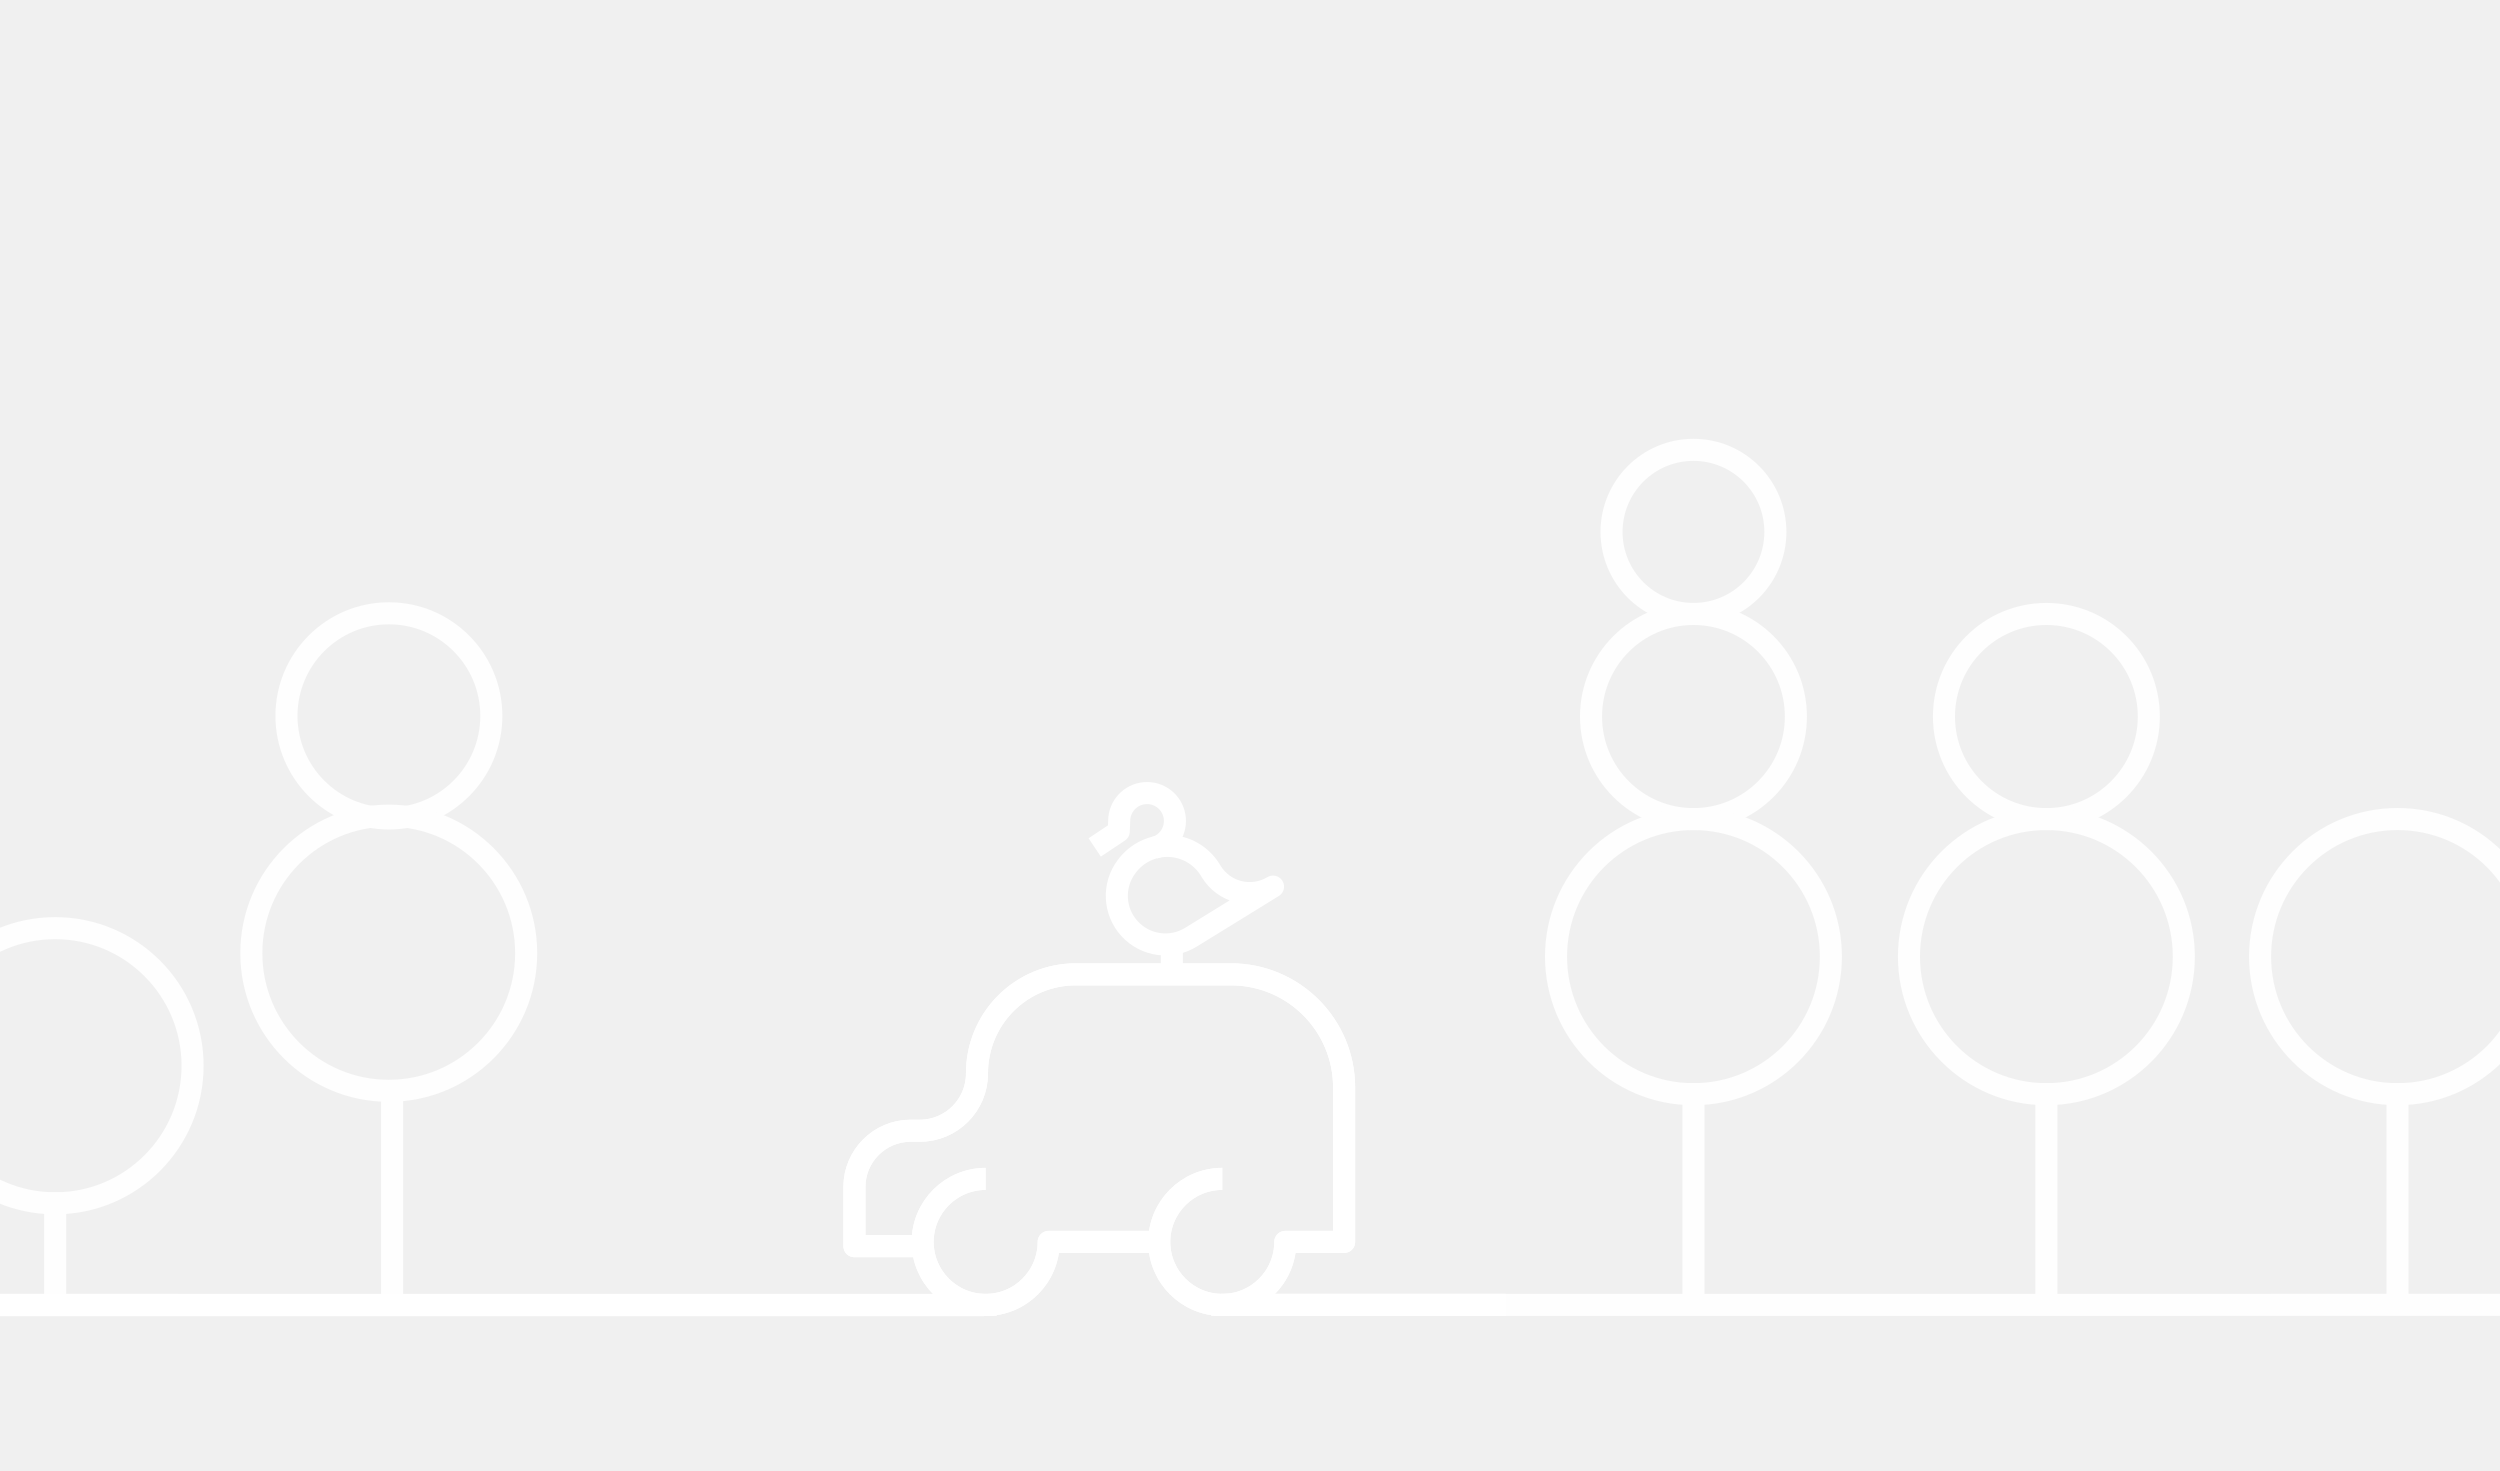
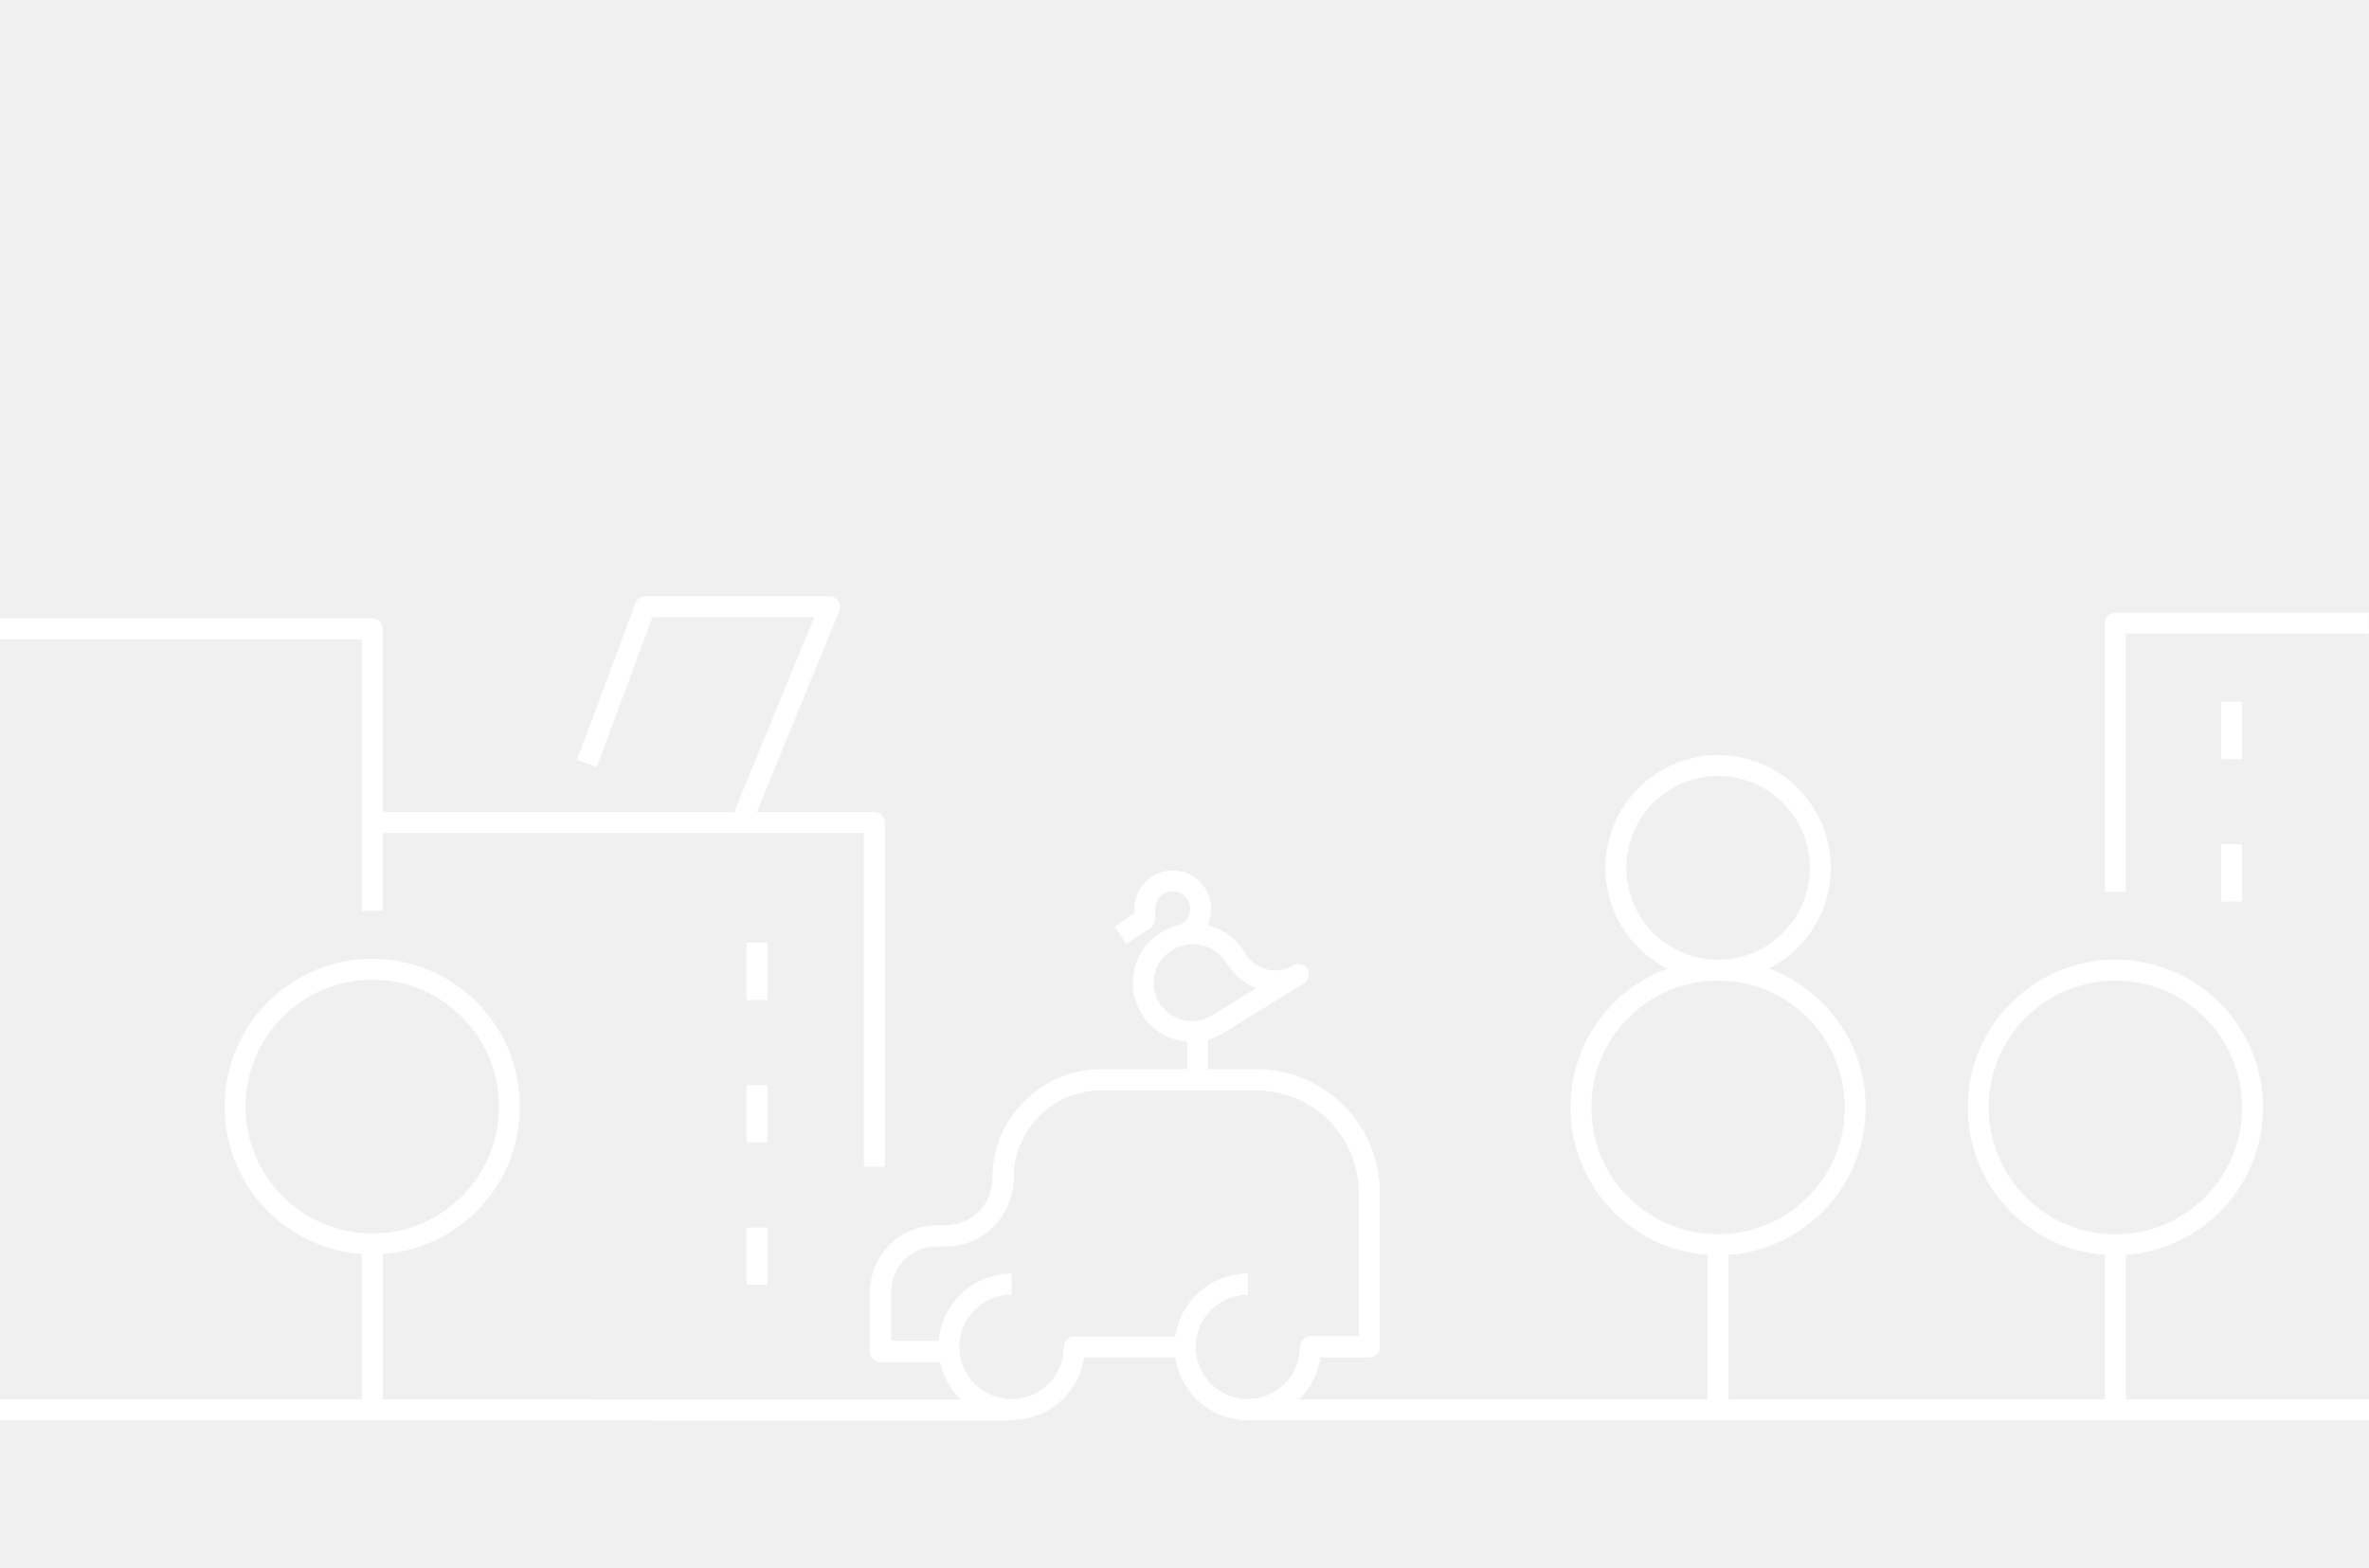
- <svg xmlns="http://www.w3.org/2000/svg" viewBox="0 0 340 200">
-   <g id="UI">
-     <g>
-       <g>
-         <g>
-           <ellipse cx="230.31" cy="97.45" rx="13.93" ry="13.95" style="fill: none;stroke: #fefefe;stroke-linecap: square;stroke-miterlimit: 10;stroke-width: 3px" />
-           <ellipse cx="230.31" cy="72.34" rx="11.14" ry="11.16" style="fill: none;stroke: #fefefe;stroke-linecap: square;stroke-miterlimit: 10;stroke-width: 3px" />
-           <ellipse cx="230.31" cy="130.1" rx="18.69" ry="18.71" style="fill: none;stroke: #fefefe;stroke-linecap: square;stroke-miterlimit: 10;stroke-width: 3px" />
-         </g>
-         <line x1="230.31" y1="148.81" x2="230.31" y2="174.89" style="fill: none;stroke: #fefefe;stroke-linecap: square;stroke-miterlimit: 10;stroke-width: 3px" />
-         <g>
-           <ellipse cx="278.31" cy="97.45" rx="13.93" ry="13.95" style="fill: none;stroke: #fefefe;stroke-linecap: square;stroke-miterlimit: 10;stroke-width: 3px" />
-           <ellipse cx="278.31" cy="130.1" rx="18.69" ry="18.71" style="fill: none;stroke: #fefefe;stroke-linecap: square;stroke-miterlimit: 10;stroke-width: 3px" />
-         </g>
-         <line x1="278.31" y1="148.81" x2="278.31" y2="174.89" style="fill: none;stroke: #fefefe;stroke-linecap: square;stroke-miterlimit: 10;stroke-width: 3px" />
-         <ellipse cx="326.06" cy="130.1" rx="18.69" ry="18.71" style="fill: none;stroke: #fefefe;stroke-linecap: square;stroke-miterlimit: 10;stroke-width: 3px" />
-         <line x1="326.06" y1="148.81" x2="326.06" y2="174.89" style="fill: none;stroke: #fefefe;stroke-linecap: square;stroke-miterlimit: 10;stroke-width: 3px" />
-         <ellipse cx="7.5" cy="144.94" rx="18.69" ry="18.71" style="fill: none;stroke: #fefefe;stroke-linecap: square;stroke-miterlimit: 10;stroke-width: 3px" />
-         <line x1="7.5" y1="163.65" x2="7.5" y2="175.62" style="fill: none;stroke: #fefefe;stroke-linecap: square;stroke-miterlimit: 10;stroke-width: 3px" />
-         <g>
-           <ellipse cx="52.89" cy="97.36" rx="13.93" ry="13.95" style="fill: none;stroke: #fefefe;stroke-linecap: square;stroke-miterlimit: 10;stroke-width: 3px" />
-           <ellipse cx="52.87" cy="129.64" rx="18.69" ry="18.71" style="fill: none;stroke: #fefefe;stroke-linecap: square;stroke-miterlimit: 10;stroke-width: 3px" />
-         </g>
-         <line x1="53.33" y1="149.23" x2="53.33" y2="175.3" style="fill: none;stroke: #fefefe;stroke-linecap: square;stroke-miterlimit: 10;stroke-width: 3px" />
-         <line x1="166.23" y1="177.47" x2="339.19" y2="177.46" style="fill: none;stroke: #fefefe;stroke-linecap: square;stroke-miterlimit: 10;stroke-width: 3px" />
-         <line x1="0.81" y1="177.46" x2="134.05" y2="177.47" style="fill: none;stroke: #fefefe;stroke-linecap: square;stroke-miterlimit: 10;stroke-width: 3px" />
-       </g>
-       <path d="M166.23,160.33a8.57,8.57,0,1,0,8.57,8.57h8v-21a15.39,15.39,0,0,0-15.39-15.39H146.3A13.43,13.43,0,0,0,132.87,146a7.78,7.78,0,0,1-7.78,7.78h-1.24a7.65,7.65,0,0,0-7.65,7.65v8.05h9.28" style="fill: none;stroke: #fff;stroke-linejoin: round;stroke-width: 3px" />
-       <g>
-         <path d="M166.23,160.33a8.57,8.57,0,1,0,8.57,8.57h8v-21a15.39,15.39,0,0,0-15.39-15.39H146.3A13.43,13.43,0,0,0,132.87,146a7.78,7.78,0,0,1-7.78,7.78h-1.24a7.65,7.65,0,0,0-7.65,7.65v8.05h9.28" style="fill: none;stroke: #fff;stroke-linejoin: round;stroke-width: 3px" />
-         <path d="M134.05,160.33a8.57,8.57,0,1,0,8.57,8.57h15.13" style="fill: none;stroke: #fff;stroke-linejoin: round;stroke-width: 3px" />
-         <line x1="204.81" y1="177.46" x2="166.08" y2="177.46" style="fill: none;stroke: #fff;stroke-linejoin: round;stroke-width: 3px" />
-         <line x1="133.81" y1="177.5" x2="-1.19" y2="177.5" style="fill: none;stroke: #fff;stroke-linejoin: round;stroke-width: 3px" />
-       </g>
-       <path d="M134.05,160.33a8.57,8.57,0,1,0,8.57,8.57h15.13" style="fill: none;stroke: #fff;stroke-linejoin: round;stroke-width: 3px" />
-       <g>
-         <path d="M162,127.44a6.61,6.61,0,0,1-8.77-9.6,6.85,6.85,0,0,1,11.32.4l.15.25a6.14,6.14,0,0,0,8.43,2.09h0Z" style="fill: none;stroke: #fff;stroke-linejoin: round;stroke-width: 3px" />
-         <path d="M148.88,115.25l3.27-2.18.06-1.43a3.79,3.79,0,1,1,4.8,3.66" style="fill: none;stroke: #fff;stroke-linejoin: round;stroke-width: 3px" />
-         <line x1="159.37" y1="128.65" x2="159.37" y2="133.65" style="fill: none;stroke: #fff;stroke-linejoin: round;stroke-width: 3px" />
-       </g>
-     </g>
-   </g>
+ <svg xmlns="http://www.w3.org/2000/svg" id="Layer_1" data-name="Layer 1" viewBox="0 0 340 225">
+   <ellipse cx="246.58" cy="124.58" rx="14.67" ry="14.69" fill="none" stroke="#fff" stroke-linecap="square" stroke-miterlimit="10" stroke-width="3" />
+   <ellipse cx="246.58" cy="158.97" rx="19.69" ry="19.71" fill="none" stroke="#fff" stroke-linecap="square" stroke-miterlimit="10" stroke-width="3" />
+   <line x1="246.58" y1="178.67" x2="246.58" y2="199.68" fill="none" stroke="#fff" stroke-linecap="square" stroke-miterlimit="10" stroke-width="3" />
+   <ellipse cx="303.6" cy="158.97" rx="19.69" ry="19.71" fill="none" stroke="#fff" stroke-linecap="square" stroke-miterlimit="10" stroke-width="3" />
+   <line x1="303.6" y1="178.67" x2="303.6" y2="199.68" fill="none" stroke="#fff" stroke-linecap="square" stroke-miterlimit="10" stroke-width="3" />
+   <ellipse cx="53.43" cy="158.85" rx="19.69" ry="19.71" fill="none" stroke="#fff" stroke-linecap="square" stroke-miterlimit="10" stroke-width="3" />
+   <line x1="53.43" y1="179.48" x2="53.43" y2="200.11" fill="none" stroke="#fff" stroke-linecap="square" stroke-miterlimit="10" stroke-width="3" />
+   <line y1="202.38" x2="145.19" y2="202.39" fill="none" stroke="#fff" stroke-miterlimit="10" stroke-width="3" />
+   <path d="M179.09,184.34a9,9,0,1,0,9,9h8.43V171.25A16.21,16.21,0,0,0,180.33,155H158.09a14.15,14.15,0,0,0-14.15,14.15v.06a8.19,8.19,0,0,1-8.19,8.19h-1.31a8.06,8.06,0,0,0-8.06,8.06V194h9.77" fill="none" stroke="#fff" stroke-linejoin="round" stroke-width="3" />
+   <path d="M179.09,184.34a9,9,0,1,0,9,9h8.43V171.25A16.21,16.21,0,0,0,180.33,155H158.09a14.15,14.15,0,0,0-14.15,14.15v.06a8.19,8.19,0,0,1-8.19,8.19h-1.31a8.06,8.06,0,0,0-8.06,8.06V194h9.77" fill="none" stroke="#fff" stroke-linejoin="round" stroke-width="3" />
+   <path d="M145.19,184.34a9,9,0,1,0,9,9h15.94" fill="none" stroke="#fff" stroke-linejoin="round" stroke-width="3" />
+   <line x1="340" y1="202.38" x2="178.93" y2="202.38" fill="none" stroke="#fff" stroke-linejoin="round" stroke-width="3" />
+   <path d="M174.63,147.11A7,7,0,0,1,165.39,137a7.21,7.21,0,0,1,11.92.42l.16.26a6.47,6.47,0,0,0,8.88,2.2h0Z" fill="none" stroke="#fff" stroke-linejoin="round" stroke-width="3" />
+   <path d="M160.81,134.27l3.44-2.3.06-1.51a4,4,0,1,1,5.06,3.85" fill="none" stroke="#fff" stroke-linejoin="round" stroke-width="3" />
+   <line x1="171.86" y1="148.39" x2="171.86" y2="153.65" fill="none" stroke="#fff" stroke-linejoin="round" stroke-width="3" />
+   <polyline points="303.6 128.03 303.6 89.44 339.97 89.44" fill="none" stroke="#fff" stroke-linejoin="round" stroke-width="3" />
+   <polyline points="125.49 167.49 125.49 118.07 53.43 118.07" fill="none" stroke="#fff" stroke-linejoin="round" stroke-width="3" />
+   <polyline points="106.42 117.95 119.08 87.11 92.6 87.11 84.22 109.61" fill="none" stroke="#fff" stroke-linejoin="round" stroke-width="3" />
+   <line x1="108.64" y1="135.33" x2="108.64" y2="143.55" fill="none" stroke="#fff" stroke-linejoin="round" stroke-width="3" />
+   <line x1="108.64" y1="155.77" x2="108.64" y2="163.99" fill="none" stroke="#fff" stroke-linejoin="round" stroke-width="3" />
+   <line x1="320.29" y1="100.74" x2="320.29" y2="108.97" fill="none" stroke="#fff" stroke-linejoin="round" stroke-width="3" />
+   <line x1="320.29" y1="121.18" x2="320.29" y2="129.41" fill="none" stroke="#fff" stroke-linejoin="round" stroke-width="3" />
+   <line x1="108.64" y1="176.21" x2="108.64" y2="184.43" fill="none" stroke="#fff" stroke-linejoin="round" stroke-width="3" />
+   <polyline points="0 90.26 53.43 90.26 53.43 130.75" fill="none" stroke="#fff" stroke-linejoin="round" stroke-width="3" />
</svg>
